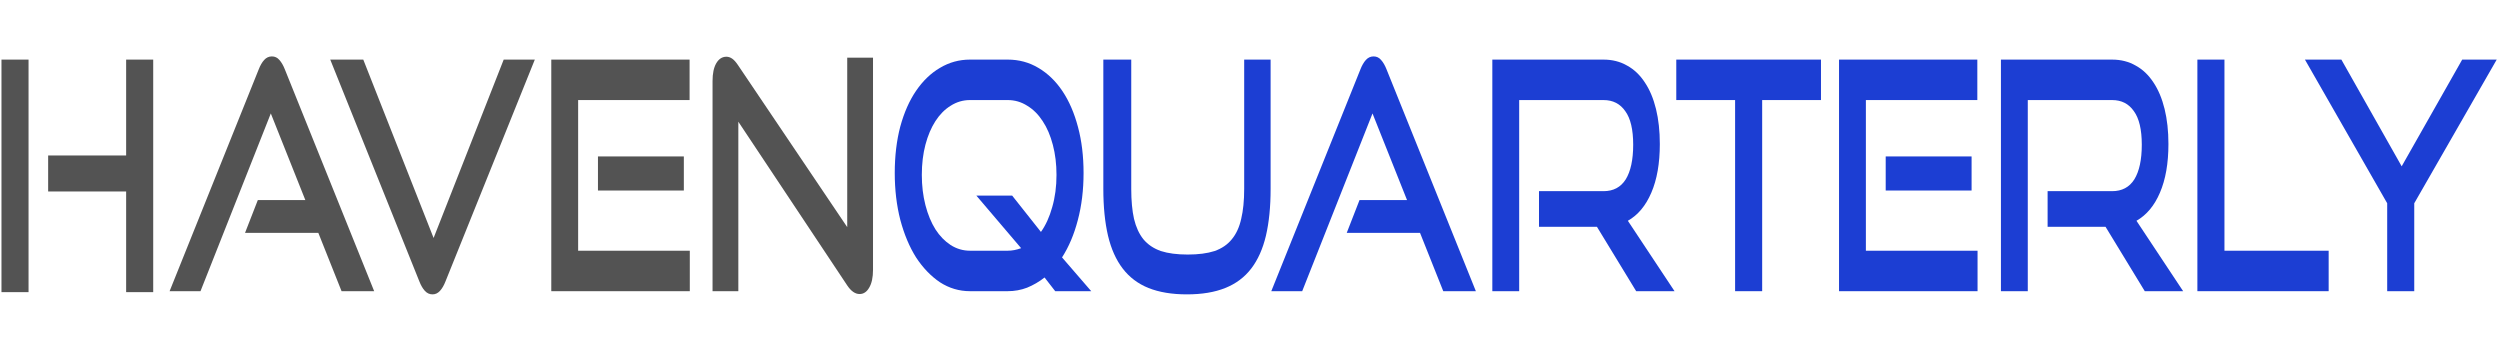
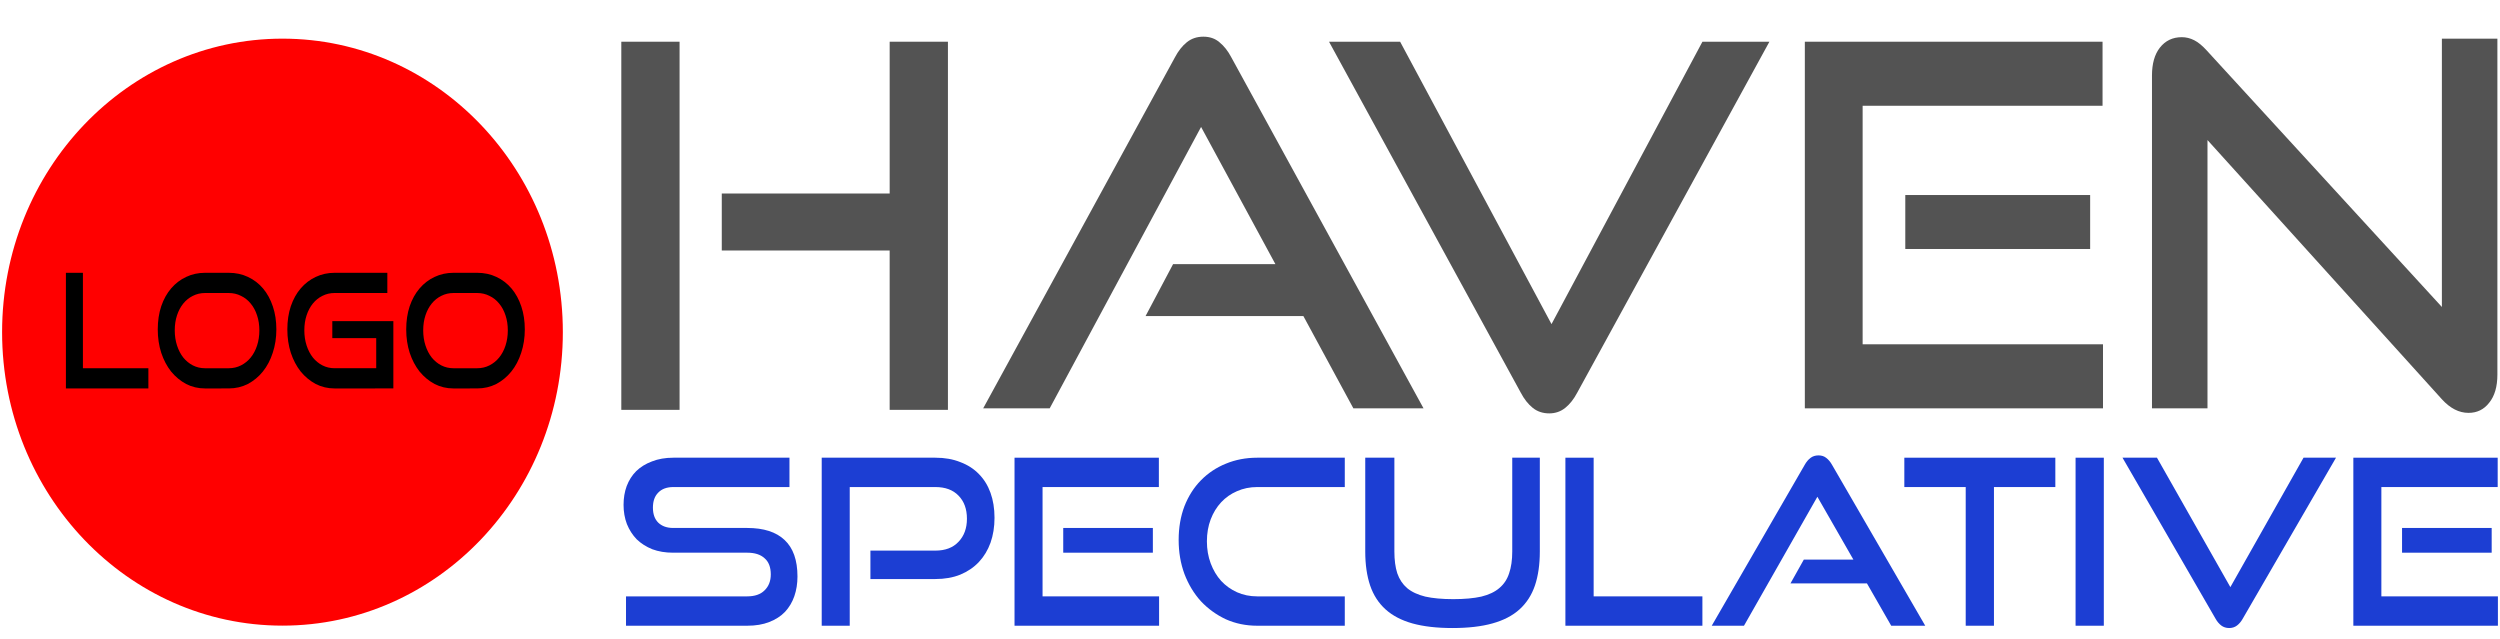
- <svg xmlns="http://www.w3.org/2000/svg" width="359" height="50" viewBox="0 0 359 50" version="1.1" id="svg2">
+ <svg xmlns="http://www.w3.org/2000/svg" width="238.549" height="60.927" viewBox="0 0 238.549 60.927" version="1.1" id="svg2">
  <defs id="defs8" />
-   <text xml:space="preserve" style="font-style:normal;font-variant:normal;font-weight:normal;font-stretch:normal;font-size:37.413px;line-height:125%;font-family:'Good Times';-inkscape-font-specification:'Good Times, Normal';text-align:start;letter-spacing:0px;word-spacing:0px;writing-mode:lr-tb;text-anchor:start;fill:#000000;fill-opacity:1;stroke:none;stroke-width:1px;stroke-linecap:butt;stroke-linejoin:miter;stroke-opacity:1" x="4.596" y="12.893" id="text3344" transform="scale(1.0219,0.9785692)">
-     <tspan id="tspan3346" x="4.596" y="12.893" />
-   </text>
-   <g transform="scale(0.8179115,1.222626)" style="font-style:normal;font-variant:normal;font-weight:normal;font-stretch:normal;font-size:37.413px;line-height:125%;font-family:'Good Times';-inkscape-font-specification:'Good Times, Normal';text-align:start;letter-spacing:0px;word-spacing:0px;writing-mode:lr-tb;text-anchor:start;fill:#000000;fill-opacity:0.675;stroke:none;stroke-width:1px;stroke-linecap:butt;stroke-linejoin:miter;stroke-opacity:1" id="text3348">
-     <path d="m 0.26,34.2 0,0 z m 21.887,0.112 0,-11.823 -13.693,0 0,-4.228 13.693,0 0,-11.261 4.752,0 0,27.312 -4.752,0 z m -21.887,0 0,-27.312 4.752,0 0,27.312 -4.752,0 z" style="font-style:normal;font-variant:normal;font-weight:normal;font-stretch:normal;font-size:37.413px;line-height:125%;font-family:'Good Times';-inkscape-font-specification:'Good Times, Normal';text-align:start;writing-mode:lr-tb;text-anchor:start;fill:#000000;fill-opacity:0.675" id="path4162" />
-     <path d="m 29.775,34.2 0,0 z m 30.193,0 -4.078,-6.847 -12.87,0 2.245,-3.854 8.343,0 -6.061,-10.176 -12.346,20.877 -5.425,0 15.639,-26.04 q 0.412,-0.711 0.973,-1.122 0.561,-0.412 1.347,-0.412 0.786,0 1.309,0.412 0.561,0.412 0.973,1.122 l 15.676,26.04 -5.724,0 z" style="font-style:normal;font-variant:normal;font-weight:normal;font-stretch:normal;font-size:37.413px;line-height:125%;font-family:'Good Times';-inkscape-font-specification:'Good Times, Normal';text-align:start;writing-mode:lr-tb;text-anchor:start;fill:#000000;fill-opacity:0.675" id="path4164" />
-     <path d="m 57.981,34.2 0,0 z m 0,-27.2 5.799,0 12.346,20.952 12.309,-20.952 5.462,0 L 78.221,33.04 q -0.412,0.711 -0.973,1.122 -0.561,0.412 -1.309,0.412 -0.786,0 -1.347,-0.412 -0.561,-0.412 -0.973,-1.122 L 57.981,7 Z" style="font-style:normal;font-variant:normal;font-weight:normal;font-stretch:normal;font-size:37.413px;line-height:125%;font-family:'Good Times';-inkscape-font-specification:'Good Times, Normal';text-align:start;writing-mode:lr-tb;text-anchor:start;fill:#000000;fill-opacity:0.675" id="path4166" />
-     <path d="m 96.789,34.2 0,0 z m 0,0 0,-27.2 24.281,0 0,4.752 -19.567,0 0,17.697 19.605,0 0,4.752 -24.319,0 z m 8.194,-11.823 0,-4.003 15.078,0 0,4.003 -15.078,0 z" style="font-style:normal;font-variant:normal;font-weight:normal;font-stretch:normal;font-size:37.413px;line-height:125%;font-family:'Good Times';-inkscape-font-specification:'Good Times, Normal';text-align:start;writing-mode:lr-tb;text-anchor:start;fill:#000000;fill-opacity:0.675" id="path4168" />
-     <path d="m 125.102,34.2 0,0 z m 4.527,-19.904 0,19.904 -4.527,0 0,-24.693 q 0,-1.309 0.636,-2.058 0.673,-0.786 1.796,-0.786 0.524,0 1.01,0.224 0.486,0.224 1.01,0.748 l 19.193,19.043 0,-19.904 4.527,0 0,24.917 q 0,1.347 -0.673,2.095 -0.636,0.748 -1.684,0.748 -1.16,0 -2.17,-1.01 L 129.629,14.296 Z" style="font-style:normal;font-variant:normal;font-weight:normal;font-stretch:normal;font-size:37.413px;line-height:125%;font-family:'Good Times';-inkscape-font-specification:'Good Times, Normal';text-align:start;writing-mode:lr-tb;text-anchor:start;fill:#000000;fill-opacity:0.675" id="path4170" />
-     <path d="m 157.092,34.2 0,0 z m 28.172,0 -1.871,-1.609 q -1.422,0.748 -3.068,1.197 -1.609,0.412 -3.405,0.412 l -6.622,0 q -2.843,0 -5.275,-1.048 -2.394,-1.085 -4.19,-2.918 -1.758,-1.871 -2.769,-4.415 -0.973,-2.544 -0.973,-5.5 0,-2.993 0.973,-5.462 1.01,-2.469 2.769,-4.19 1.796,-1.758 4.19,-2.694 2.432,-0.973 5.275,-0.973 l 6.622,0 q 2.956,0 5.388,0.973 2.469,0.973 4.228,2.731 1.758,1.758 2.731,4.228 0.973,2.432 0.973,5.388 0,2.993 -1.01,5.537 -0.973,2.507 -2.769,4.377 l 5.126,3.966 -6.323,0 z m -13.843,-11.224 6.285,0 5.051,4.265 q 1.272,-1.197 1.983,-2.918 0.748,-1.721 0.748,-3.779 0,-1.908 -0.636,-3.517 -0.636,-1.646 -1.796,-2.806 -1.122,-1.16 -2.694,-1.796 -1.571,-0.673 -3.442,-0.673 l -6.622,0 q -1.833,0 -3.405,0.673 -1.534,0.636 -2.656,1.796 -1.122,1.16 -1.758,2.769 -0.636,1.609 -0.636,3.554 0,1.908 0.636,3.554 0.636,1.646 1.758,2.843 1.122,1.16 2.656,1.833 1.571,0.673 3.405,0.673 l 6.622,0 q 1.16,0 2.357,-0.299 l -7.857,-6.173 z" style="font-style:normal;font-variant:normal;font-weight:normal;font-stretch:normal;font-size:37.413px;line-height:125%;font-family:'Good Times';-inkscape-font-specification:'Good Times, Normal';text-align:start;writing-mode:lr-tb;text-anchor:start;fill:#1c3ed3;fill-opacity:1" id="path4172" />
-     <path d="m 193.711,34.2 0,0 z m 24.73,-27.2 4.639,0 0,15.19 q 0,3.143 -0.823,5.5 -0.823,2.32 -2.582,3.854 -1.758,1.534 -4.564,2.282 -2.769,0.748 -6.734,0.748 -3.928,0 -6.734,-0.748 -2.769,-0.748 -4.527,-2.282 -1.758,-1.534 -2.582,-3.854 -0.823,-2.357 -0.823,-5.5 l 0,-15.19 4.901,0 0,15.19 q 0,2.058 0.486,3.517 0.524,1.459 1.646,2.394 1.16,0.935 3.068,1.384 1.908,0.412 4.714,0.412 2.806,0 4.714,-0.412 1.908,-0.449 3.03,-1.384 1.16,-0.935 1.646,-2.394 0.524,-1.459 0.524,-3.517 l 0,-15.19 z" style="font-style:normal;font-variant:normal;font-weight:normal;font-stretch:normal;font-size:37.413px;line-height:125%;font-family:'Good Times';-inkscape-font-specification:'Good Times, Normal';text-align:start;writing-mode:lr-tb;text-anchor:start;fill:#1c3ed3;fill-opacity:1" id="path4174" />
-     <path d="m 223.199,34.2 0,0 z m 30.193,0 -4.078,-6.847 -12.87,0 2.245,-3.854 8.343,0 -6.061,-10.176 -12.346,20.877 -5.425,0 15.639,-26.04 q 0.412,-0.711 0.973,-1.122 0.561,-0.412 1.347,-0.412 0.786,0 1.309,0.412 0.561,0.412 0.973,1.122 l 15.676,26.04 -5.724,0 z" style="font-style:normal;font-variant:normal;font-weight:normal;font-stretch:normal;font-size:37.413px;line-height:125%;font-family:'Good Times';-inkscape-font-specification:'Good Times, Normal';text-align:start;writing-mode:lr-tb;text-anchor:start;fill:#1c3ed3;fill-opacity:1" id="path4176" />
-     <path d="m 262.007,34.2 0,0 z m 25.254,0 -6.884,-7.558 -10.176,0 0,-4.19 11.336,0 q 2.582,0 3.891,-1.384 1.309,-1.422 1.309,-4.078 0,-2.656 -1.384,-3.928 -1.347,-1.309 -3.816,-1.309 l -14.816,0 0,22.448 -4.714,0 0,-27.2 19.53,0 q 2.32,0 4.153,0.711 1.833,0.673 3.105,1.983 1.272,1.272 1.946,3.105 0.673,1.833 0.673,4.115 0,3.405 -1.497,5.724 -1.459,2.282 -4.115,3.292 l 8.194,8.268 -6.734,0 z" style="font-style:normal;font-variant:normal;font-weight:normal;font-stretch:normal;font-size:37.413px;line-height:125%;font-family:'Good Times';-inkscape-font-specification:'Good Times, Normal';text-align:start;writing-mode:lr-tb;text-anchor:start;fill:#1c3ed3;fill-opacity:1" id="path4178" />
-     <path d="m 294.304,34.2 0,0 z m 10.326,0 0,-22.448 -10.326,0 0,-4.752 25.404,0 0,4.752 -10.326,0 0,22.448 -4.752,0 z" style="font-style:normal;font-variant:normal;font-weight:normal;font-stretch:normal;font-size:37.413px;line-height:125%;font-family:'Good Times';-inkscape-font-specification:'Good Times, Normal';text-align:start;writing-mode:lr-tb;text-anchor:start;fill:#1c3ed3;fill-opacity:1" id="path4180" />
-     <path d="m 322.877,34.2 0,0 z m 0,0 0,-27.2 24.281,0 0,4.752 -19.567,0 0,17.697 19.605,0 0,4.752 -24.319,0 z m 8.194,-11.823 0,-4.003 15.078,0 0,4.003 -15.078,0 z" style="font-style:normal;font-variant:normal;font-weight:normal;font-stretch:normal;font-size:37.413px;line-height:125%;font-family:'Good Times';-inkscape-font-specification:'Good Times, Normal';text-align:start;writing-mode:lr-tb;text-anchor:start;fill:#1c3ed3;fill-opacity:1" id="path4182" />
-     <path d="m 351.302,34.2 0,0 z m 25.254,0 -6.884,-7.558 -10.176,0 0,-4.19 11.336,0 q 2.582,0 3.891,-1.384 1.309,-1.422 1.309,-4.078 0,-2.656 -1.384,-3.928 -1.347,-1.309 -3.816,-1.309 l -14.816,0 0,22.448 -4.714,0 0,-27.2 19.53,0 q 2.32,0 4.153,0.711 1.833,0.673 3.105,1.983 1.272,1.272 1.946,3.105 0.673,1.833 0.673,4.115 0,3.405 -1.497,5.724 -1.459,2.282 -4.115,3.292 l 8.194,8.268 -6.734,0 z" style="font-style:normal;font-variant:normal;font-weight:normal;font-stretch:normal;font-size:37.413px;line-height:125%;font-family:'Good Times';-inkscape-font-specification:'Good Times, Normal';text-align:start;writing-mode:lr-tb;text-anchor:start;fill:#1c3ed3;fill-opacity:1" id="path4184" />
-     <path d="m 385.793,34.2 0,0 z m 0,0 0,-27.2 4.752,0 0,22.448 18.295,0 0,4.752 -23.047,0 z" style="font-style:normal;font-variant:normal;font-weight:normal;font-stretch:normal;font-size:37.413px;line-height:125%;font-family:'Good Times';-inkscape-font-specification:'Good Times, Normal';text-align:start;writing-mode:lr-tb;text-anchor:start;fill:#1c3ed3;fill-opacity:1" id="path4186" />
-     <path d="m 404.675,34.2 0,0 z m 14.442,0 0,-10.326 -14.442,-16.873 6.398,0 10.588,12.533 10.625,-12.533 6.061,0 -14.479,16.873 0,10.326 -4.752,0 z" style="font-style:normal;font-variant:normal;font-weight:normal;font-stretch:normal;font-size:37.413px;line-height:125%;font-family:'Good Times';-inkscape-font-specification:'Good Times, Normal';text-align:start;writing-mode:lr-tb;text-anchor:start;fill:#1c3ed3;fill-opacity:1" id="path4188" />
+   <g transform="matrix(1.002341,0,0,0.9058051,-69.2762,40.40416)" style="font-style:normal;font-variant:normal;font-weight:normal;font-stretch:normal;font-size:37.413px;line-height:125%;font-family:'Good Times';-inkscape-font-specification:'Good Times, Normal';text-align:start;letter-spacing:0px;word-spacing:0px;writing-mode:lr-tb;text-anchor:start;fill:#000000;fill-opacity:0.675;stroke:none;stroke-width:1px;stroke-linecap:butt;stroke-linejoin:miter;stroke-opacity:1" id="text3348">
+     <path d="m 128.261,-1.59 z m 25.546,0.159 V -18.218 H 137.825 v -6.003 h 15.983 v -15.99 h 5.546 v 38.78 z m -25.546,0 V -40.211 h 5.546 v 38.78 z" style="font-style:normal;font-variant:normal;font-weight:normal;font-stretch:normal;font-size:37.413px;line-height:125%;font-family:'Good Times';-inkscape-font-specification:'Good Times, Normal';text-align:start;writing-mode:lr-tb;text-anchor:start;fill:#000000;fill-opacity:0.675" id="path4162" />
+     <path d="m 162.711,-1.59 z m 35.24,0 -4.76,-9.722 h -15.022 l 2.62,-5.472 h 9.738 l -7.074,-14.449 -14.411,29.643 h -6.332 l 18.253,-36.974 q 0.48,-1.009 1.135,-1.594 0.655,-0.584 1.572,-0.584 0.917,0 1.528,0.584 0.655,0.584 1.135,1.594 l 18.297,36.974 z" style="font-style:normal;font-variant:normal;font-weight:normal;font-stretch:normal;font-size:37.413px;line-height:125%;font-family:'Good Times';-inkscape-font-specification:'Good Times, Normal';text-align:start;writing-mode:lr-tb;text-anchor:start;fill:#000000;fill-opacity:0.675" id="path4164" />
+     <path d="m 195.633,-1.59 z m 0,-38.621 h 6.769 l 14.411,29.749 14.367,-29.749 h 6.376 l -18.297,36.974 q -0.48,1.009 -1.135,1.594 -0.655,0.584 -1.528,0.584 -0.917,0 -1.572,-0.584 -0.655,-0.584 -1.135,-1.594 z" style="font-style:normal;font-variant:normal;font-weight:normal;font-stretch:normal;font-size:37.413px;line-height:125%;font-family:'Good Times';-inkscape-font-specification:'Good Times, Normal';text-align:start;writing-mode:lr-tb;text-anchor:start;fill:#000000;fill-opacity:0.675" id="path4166" />
+     <path d="m 240.929,-1.59 z m 0,0 V -40.211 h 28.341 v 6.747 h -22.839 v 25.127 h 22.882 v 6.747 z m 9.563,-16.787 v -5.684 h 17.598 v 5.684 z" style="font-style:normal;font-variant:normal;font-weight:normal;font-stretch:normal;font-size:37.413px;line-height:125%;font-family:'Good Times';-inkscape-font-specification:'Good Times, Normal';text-align:start;writing-mode:lr-tb;text-anchor:start;fill:#000000;fill-opacity:0.675" id="path4168" />
+     <path d="m 273.976,-1.59 z m 5.284,-28.262 v 28.262 h -5.284 V -36.651 q 0,-1.859 0.742,-2.922 0.786,-1.116 2.096,-1.116 0.611,0 1.179,0.319 0.568,0.319 1.179,1.062 l 22.402,27.04 v -28.262 h 5.284 v 35.38 q 0,1.912 -0.786,2.975 -0.742,1.062 -1.965,1.062 -1.354,0 -2.533,-1.434 z" style="font-style:normal;font-variant:normal;font-weight:normal;font-stretch:normal;font-size:37.413px;line-height:125%;font-family:'Good Times';-inkscape-font-specification:'Good Times, Normal';text-align:start;writing-mode:lr-tb;text-anchor:start;fill:#000000;fill-opacity:0.675" id="path4170" />
  </g>
-   <g id="layer1" style="display:none">
-     <text xml:space="preserve" style="font-style:normal;font-variant:normal;font-weight:normal;font-stretch:normal;font-size:37.413px;line-height:125%;font-family:'Good Times';-inkscape-font-specification:'Good Times, Normal';text-align:start;letter-spacing:0px;word-spacing:0px;writing-mode:lr-tb;text-anchor:start;fill:#000000;fill-opacity:0.675;stroke:none;stroke-width:1px;stroke-linecap:butt;stroke-linejoin:miter;stroke-opacity:1" x="-2.086" y="34.2" id="text3348-1" transform="scale(0.8179115,1.222626)">
+   <g id="layer1" style="display:none" transform="translate(-45.49485,42.68255)">
+     <text xml:space="preserve" style="font-style:normal;font-variant:normal;font-weight:normal;font-stretch:normal;line-height:0%;font-family:'Good Times';-inkscape-font-specification:'Good Times, Normal';text-align:start;letter-spacing:0px;word-spacing:0px;writing-mode:lr-tb;text-anchor:start;fill:#000000;fill-opacity:0.675;stroke:none;stroke-width:1px;stroke-linecap:butt;stroke-linejoin:miter;stroke-opacity:1" x="-2.086" y="34.2" id="text3348-1" transform="scale(0.8179115,1.222626)">
      <tspan id="tspan3350-2" x="-2.086" y="34.2" style="font-style:normal;font-variant:normal;font-weight:normal;font-stretch:normal;font-size:37.413px;line-height:125%;font-family:'Good Times';-inkscape-font-specification:'Good Times, Normal';text-align:start;writing-mode:lr-tb;text-anchor:start;fill:#000000;fill-opacity:0.675">haven<tspan style="font-style:normal;font-variant:normal;font-weight:normal;font-stretch:normal;font-size:37.413px;line-height:125%;font-family:'Good Times';-inkscape-font-specification:'Good Times, Normal';text-align:start;writing-mode:lr-tb;text-anchor:start;fill:#1c3ed3;fill-opacity:1" id="tspan4152-1">quarterly</tspan>
      </tspan>
    </text>
  </g>
+   <g aria-label="SPECULATIVE" transform="matrix(1.414723,0,0,1.470239,-73.11786,-33.86403)" id="flowRoot4179" style="font-style:normal;font-variant:normal;font-weight:normal;font-stretch:normal;line-height:0.01%;font-family:'Good Times';-inkscape-font-specification:'Good Times, Normal';text-align:start;letter-spacing:0px;word-spacing:0px;writing-mode:lr-tb;text-anchor:start;fill:#1c3ed3;fill-opacity:1;stroke:none;stroke-width:1px;stroke-linecap:butt;stroke-linejoin:miter;stroke-opacity:1">
+     <path d="m 93.906,63.643 v -1.905 h 8.175 q 0.765,0 1.17,-0.39 0.42,-0.39 0.42,-1.035 0,-0.705 -0.42,-1.05 -0.405,-0.36 -1.17,-0.36 h -5.01 q -0.765,0 -1.395,-0.225 -0.615,-0.24 -1.05,-0.645 -0.42,-0.42 -0.66,-0.99 -0.225,-0.57 -0.225,-1.245 0,-0.66 0.21,-1.215 0.225,-0.57 0.645,-0.975 0.435,-0.405 1.065,-0.63 0.63,-0.24 1.44,-0.24 h 7.83 v 1.905 h -7.83 q -0.66,0 -1.02,0.36 -0.36,0.345 -0.36,0.975 0,0.63 0.36,0.975 0.375,0.345 1.005,0.345 h 4.995 q 1.665,0 2.52,0.78 0.87,0.78 0.87,2.37 0,0.69 -0.21,1.275 -0.21,0.585 -0.63,1.02 -0.42,0.42 -1.065,0.66 -0.63,0.24 -1.485,0.24 z" style="font-size:15px;line-height:1.25" id="path54" />
+     <path d="m 110.391,60.613 v -1.845 h 4.38 q 1.005,0 1.56,-0.57 0.57,-0.57 0.57,-1.5 0,-0.945 -0.57,-1.5 -0.555,-0.555 -1.56,-0.555 h -5.775 v 9 h -1.89 v -10.905 h 7.665 q 0.945,0 1.68,0.285 0.75,0.27 1.26,0.78 0.51,0.495 0.78,1.215 0.27,0.72 0.27,1.62 0,0.885 -0.27,1.62 -0.27,0.72 -0.78,1.245 -0.51,0.525 -1.26,0.825 -0.735,0.285 -1.68,0.285 z" style="font-size:15px;line-height:1.25" id="path56" />
+     <path d="m 120.111,63.643 v -10.905 h 9.735 v 1.905 h -7.845 v 7.095 h 7.86 v 1.905 z m 3.285,-4.74 v -1.605 h 6.045 v 1.605 z" style="font-size:15px;line-height:1.25" id="path58" />
+     <path d="m 136.476,63.643 q -1.14,0 -2.115,-0.42 -0.96,-0.435 -1.68,-1.17 -0.705,-0.75 -1.11,-1.77 -0.39,-1.02 -0.39,-2.205 0,-1.2 0.39,-2.19 0.405,-0.99 1.11,-1.68 0.72,-0.705 1.68,-1.08 0.975,-0.39 2.115,-0.39 h 5.91 v 1.905 h -5.91 q -0.735,0 -1.365,0.27 -0.615,0.255 -1.065,0.72 -0.45,0.465 -0.705,1.11 -0.255,0.645 -0.255,1.425 0,0.765 0.255,1.425 0.255,0.66 0.705,1.14 0.45,0.465 1.065,0.735 0.63,0.27 1.365,0.27 h 5.91 v 1.905 z" style="font-size:15px;line-height:1.25" id="path60" />
+     <path d="m 153.681,52.738 h 1.86 v 6.09 q 0,1.26 -0.33,2.205 -0.33,0.93 -1.035,1.545 -0.705,0.615 -1.83,0.915 -1.11,0.3 -2.7,0.3 -1.575,0 -2.7,-0.3 -1.11,-0.3 -1.815,-0.915 -0.705,-0.615 -1.035,-1.545 -0.33,-0.945 -0.33,-2.205 v -6.09 h 1.965 v 6.09 q 0,0.825 0.195,1.41 0.21,0.585 0.66,0.96 0.465,0.375 1.23,0.555 0.765,0.165 1.89,0.165 1.125,0 1.89,-0.165 0.765,-0.18 1.215,-0.555 0.465,-0.375 0.66,-0.96 0.21,-0.585 0.21,-1.41 z" style="font-size:15px;line-height:1.25" id="path62" />
+     <path d="m 157.266,63.643 v -10.905 h 1.905 v 9 h 7.335 v 1.905 z" style="font-size:15px;line-height:1.25" id="path64" />
+     <path d="m 179.241,63.643 -1.635,-2.745 h -5.16 l 0.9,-1.545 h 3.345 l -2.43,-4.08 -4.95,8.37 h -2.175 l 6.27,-10.44 q 0.165,-0.285 0.39,-0.45 0.225,-0.165 0.54,-0.165 0.315,0 0.525,0.165 0.225,0.165 0.39,0.45 l 6.285,10.44 z" style="font-size:15px;line-height:1.25" id="path66" />
+     <path d="m 184.266,63.643 v -9 h -4.14 v -1.905 h 10.185 v 1.905 h -4.14 v 9 z" style="font-size:15px;line-height:1.25" id="path68" />
+     <path d="m 191.676,63.643 v -10.905 h 1.905 v 10.905 z" style="font-size:15px;line-height:1.25" id="path70" />
+     <path d="m 194.841,52.738 h 2.325 l 4.95,8.4 4.935,-8.4 h 2.19 l -6.285,10.44 q -0.165,0.285 -0.39,0.45 -0.225,0.165 -0.525,0.165 -0.315,0 -0.54,-0.165 -0.225,-0.165 -0.39,-0.45 z" style="font-size:15px;line-height:1.25" id="path72" />
+     <path d="m 210.411,63.643 v -10.905 h 9.735 v 1.905 h -7.845 v 7.095 h 7.86 v 1.905 z m 3.285,-4.74 v -1.605 h 6.045 v 1.605 z" style="font-size:15px;line-height:1.25" id="path74" />
+   </g>
+   <ellipse style="fill:#ff0000;fill-rule:evenodd" id="path79" cx="26.953" cy="31.693" rx="26.753" ry="28.005" />
+   <g aria-label="logo" transform="scale(0.9173936,1.090045)" id="text83" style="font-style:normal;font-weight:normal;font-size:13.924px;line-height:1.25;font-family:sans-serif;fill:#000000;fill-opacity:1;stroke:none;stroke-width:0.87">
+     <path d="m 6.856,34.003 z m 0,0 V 23.881 H 8.624 v 8.354 h 6.809 v 1.768 z" style="font-style:normal;font-variant:normal;font-weight:normal;font-stretch:normal;font-size:13.924px;font-family:'Good Times';-inkscape-font-specification:'Good Times';stroke-width:0.87" id="path85" />
+     <path d="m 16.408,34.003 z m 4.915,0 q -1.058,0 -1.963,-0.39 -0.891,-0.404 -1.559,-1.086 -0.654,-0.696 -1.03,-1.643 -0.362,-0.947 -0.362,-2.047 0,-1.114 0.362,-2.033 0.376,-0.919 1.03,-1.559 0.668,-0.654 1.559,-1.003 0.905,-0.362 1.963,-0.362 h 2.465 q 1.1,0 2.005,0.362 0.919,0.362 1.573,1.016 0.654,0.654 1.016,1.573 0.362,0.905 0.362,2.005 0,1.1 -0.376,2.047 -0.362,0.947 -1.03,1.643 -0.654,0.682 -1.559,1.086 -0.905,0.39 -1.991,0.39 z m 2.465,-1.768 q 0.696,0 1.281,-0.251 0.585,-0.251 1.003,-0.682 0.432,-0.446 0.668,-1.058 0.237,-0.613 0.237,-1.323 0,-0.71 -0.237,-1.309 -0.237,-0.613 -0.668,-1.044 -0.418,-0.432 -1.003,-0.668 -0.585,-0.251 -1.281,-0.251 h -2.465 q -0.682,0 -1.267,0.251 -0.571,0.237 -0.989,0.668 -0.418,0.432 -0.654,1.03 -0.237,0.599 -0.237,1.323 0,0.71 0.237,1.323 0.237,0.613 0.654,1.058 0.418,0.432 0.989,0.682 0.585,0.251 1.267,0.251 z" style="font-style:normal;font-variant:normal;font-weight:normal;font-stretch:normal;font-size:13.924px;font-family:'Good Times';-inkscape-font-specification:'Good Times';stroke-width:0.87" id="path87" />
+     <path d="m 29.886,34.003 z m 4.915,0 q -1.058,0 -1.963,-0.39 -0.891,-0.404 -1.559,-1.086 -0.654,-0.696 -1.03,-1.643 -0.362,-0.947 -0.362,-2.047 0,-1.114 0.362,-2.033 0.376,-0.919 1.03,-1.559 0.668,-0.654 1.559,-1.003 0.905,-0.362 1.963,-0.362 h 5.486 v 1.768 h -5.486 q -0.682,0 -1.267,0.251 -0.571,0.237 -0.989,0.668 -0.418,0.432 -0.654,1.03 -0.237,0.599 -0.237,1.323 0,0.71 0.237,1.323 0.237,0.613 0.654,1.058 0.418,0.432 0.989,0.682 0.585,0.251 1.267,0.251 h 4.33 v -2.632 h -4.567 v -1.49 h 6.349 v 5.89 z" style="font-style:normal;font-variant:normal;font-weight:normal;font-stretch:normal;font-size:13.924px;font-family:'Good Times';-inkscape-font-specification:'Good Times';stroke-width:0.87" id="path89" />
+     <path d="m 42.25,34.003 z m 4.915,0 q -1.058,0 -1.963,-0.39 -0.891,-0.404 -1.559,-1.086 -0.654,-0.696 -1.03,-1.643 -0.362,-0.947 -0.362,-2.047 0,-1.114 0.362,-2.033 0.376,-0.919 1.03,-1.559 0.668,-0.654 1.559,-1.003 0.905,-0.362 1.963,-0.362 h 2.465 q 1.1,0 2.005,0.362 0.919,0.362 1.573,1.016 0.654,0.654 1.016,1.573 0.362,0.905 0.362,2.005 0,1.1 -0.376,2.047 -0.362,0.947 -1.03,1.643 -0.654,0.682 -1.559,1.086 -0.905,0.39 -1.991,0.39 z m 2.465,-1.768 q 0.696,0 1.281,-0.251 0.585,-0.251 1.003,-0.682 0.432,-0.446 0.668,-1.058 0.237,-0.613 0.237,-1.323 0,-0.71 -0.237,-1.309 -0.237,-0.613 -0.668,-1.044 -0.418,-0.432 -1.003,-0.668 -0.585,-0.251 -1.281,-0.251 h -2.465 q -0.682,0 -1.267,0.251 -0.571,0.237 -0.989,0.668 -0.418,0.432 -0.654,1.03 -0.237,0.599 -0.237,1.323 0,0.71 0.237,1.323 0.237,0.613 0.654,1.058 0.418,0.432 0.989,0.682 0.585,0.251 1.267,0.251 z" style="font-style:normal;font-variant:normal;font-weight:normal;font-stretch:normal;font-size:13.924px;font-family:'Good Times';-inkscape-font-specification:'Good Times';stroke-width:0.87" id="path91" />
+   </g>
</svg>
